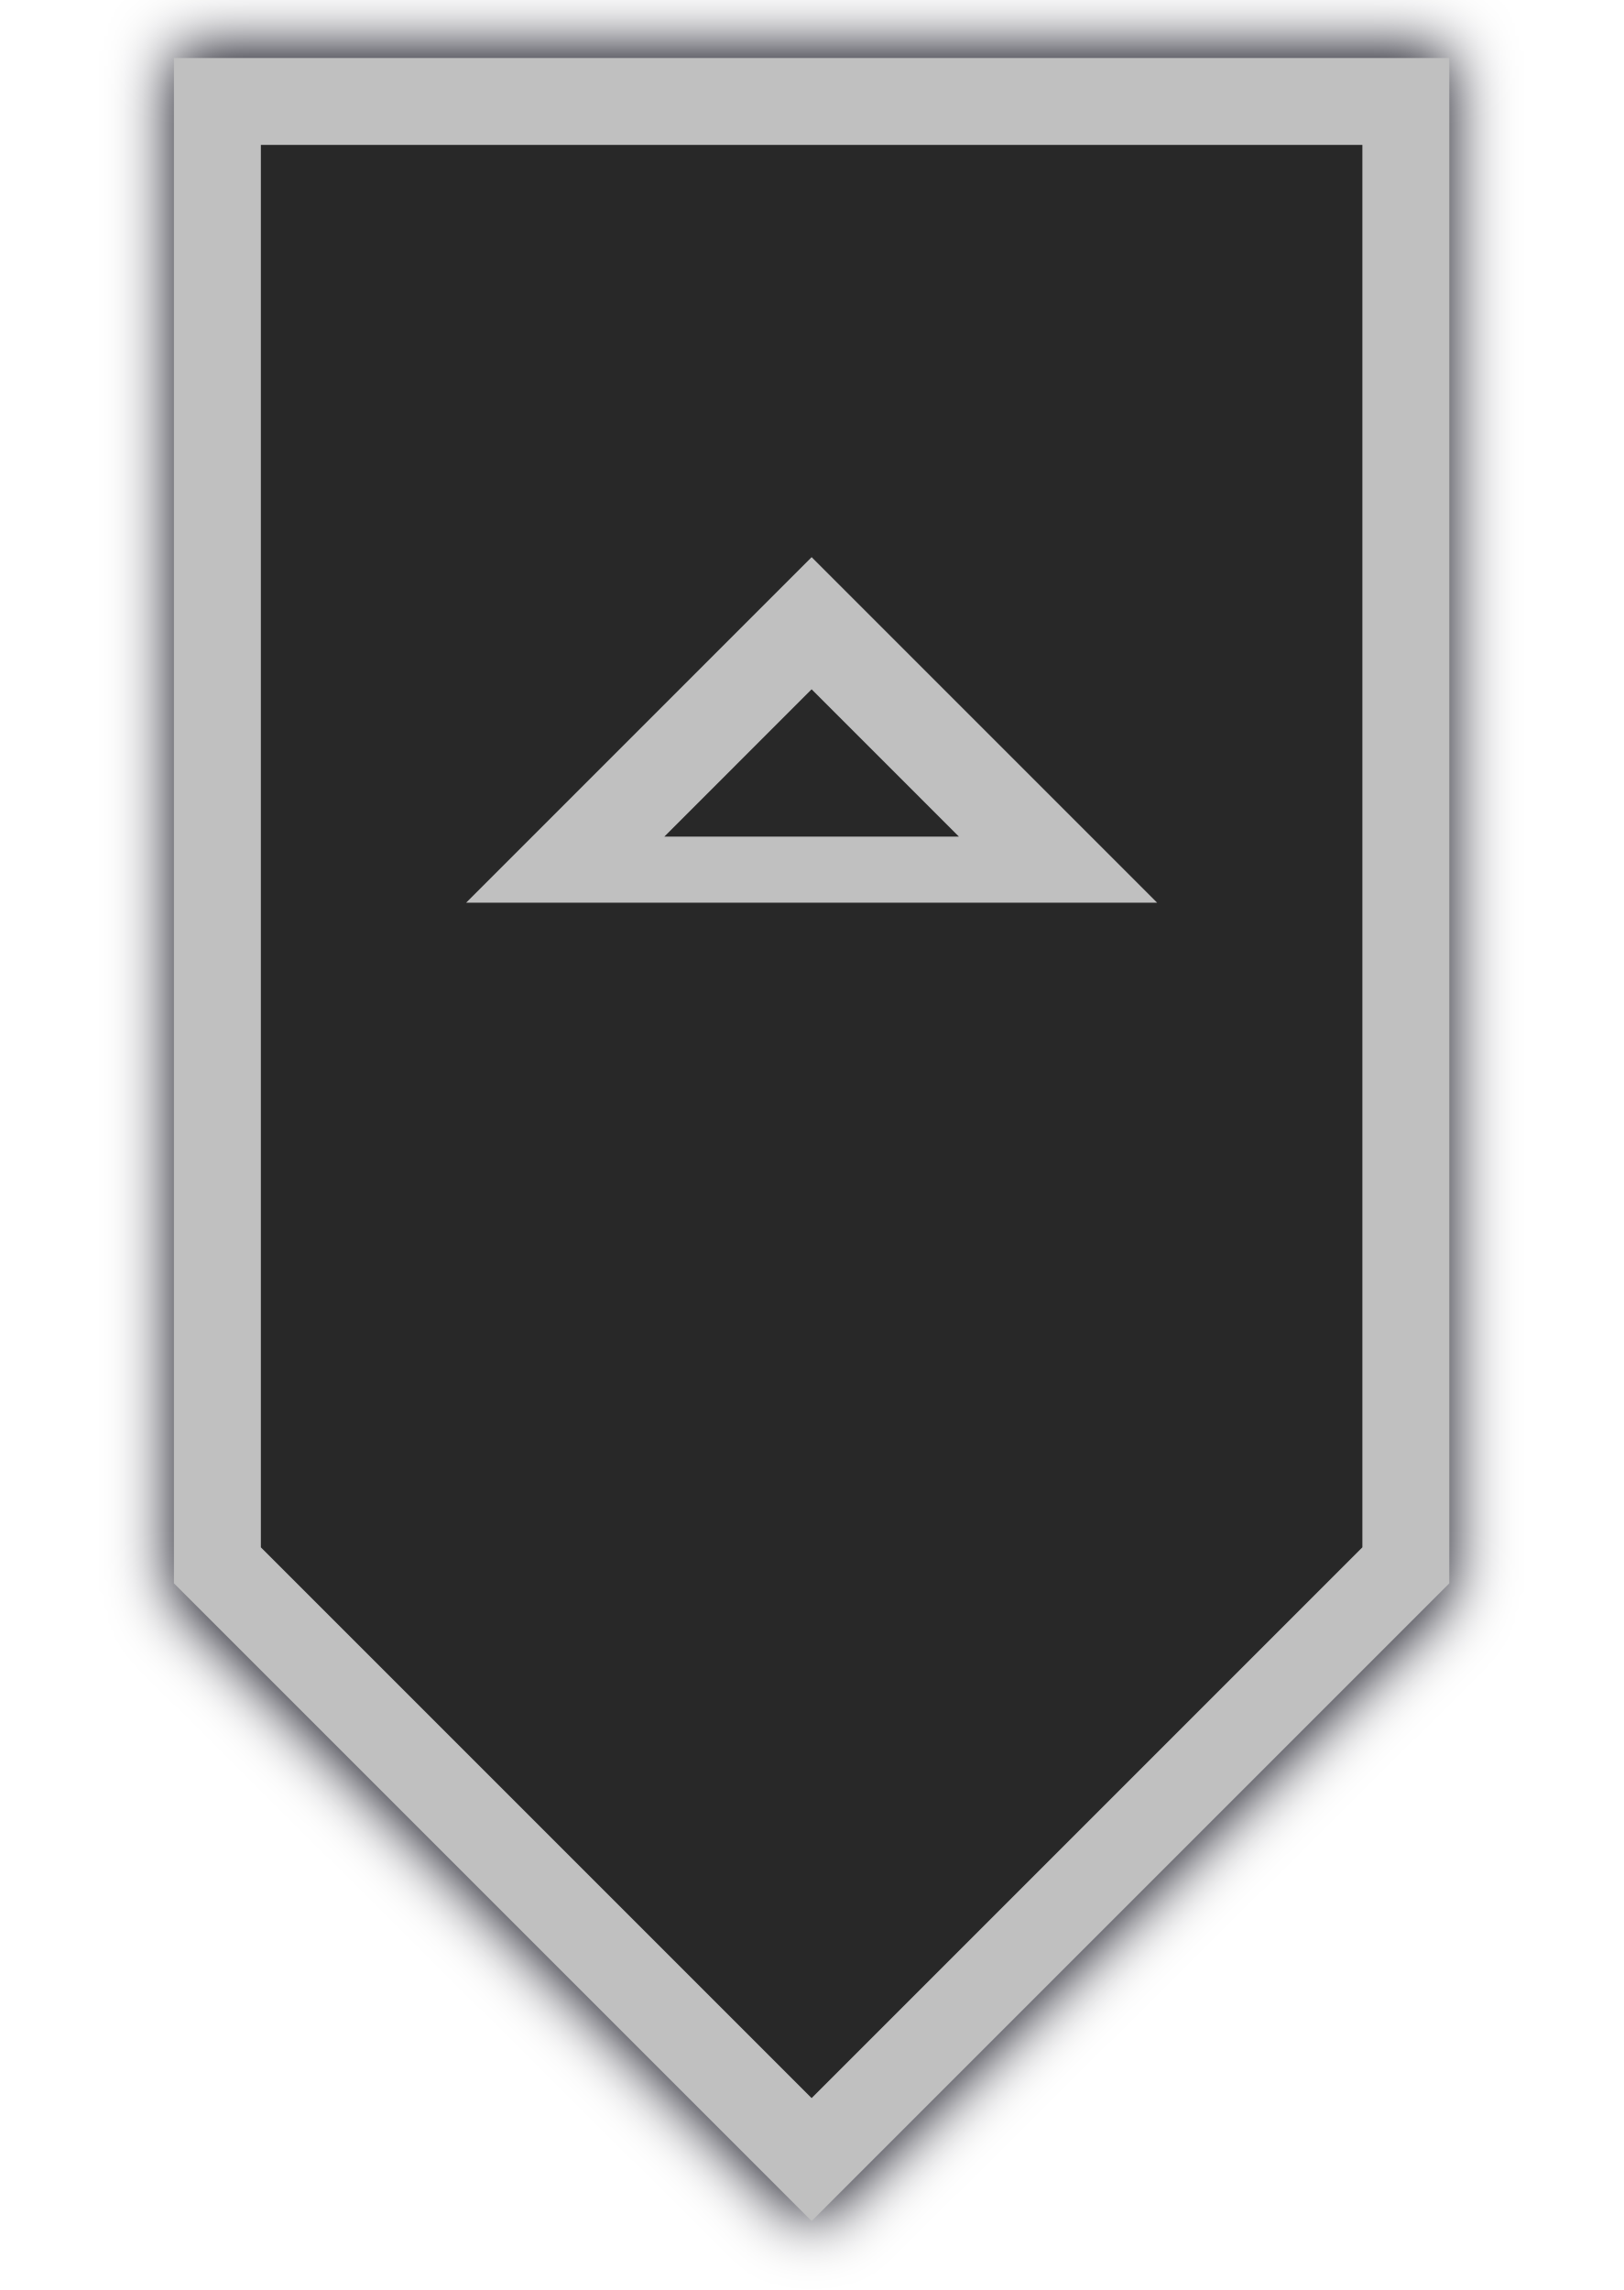
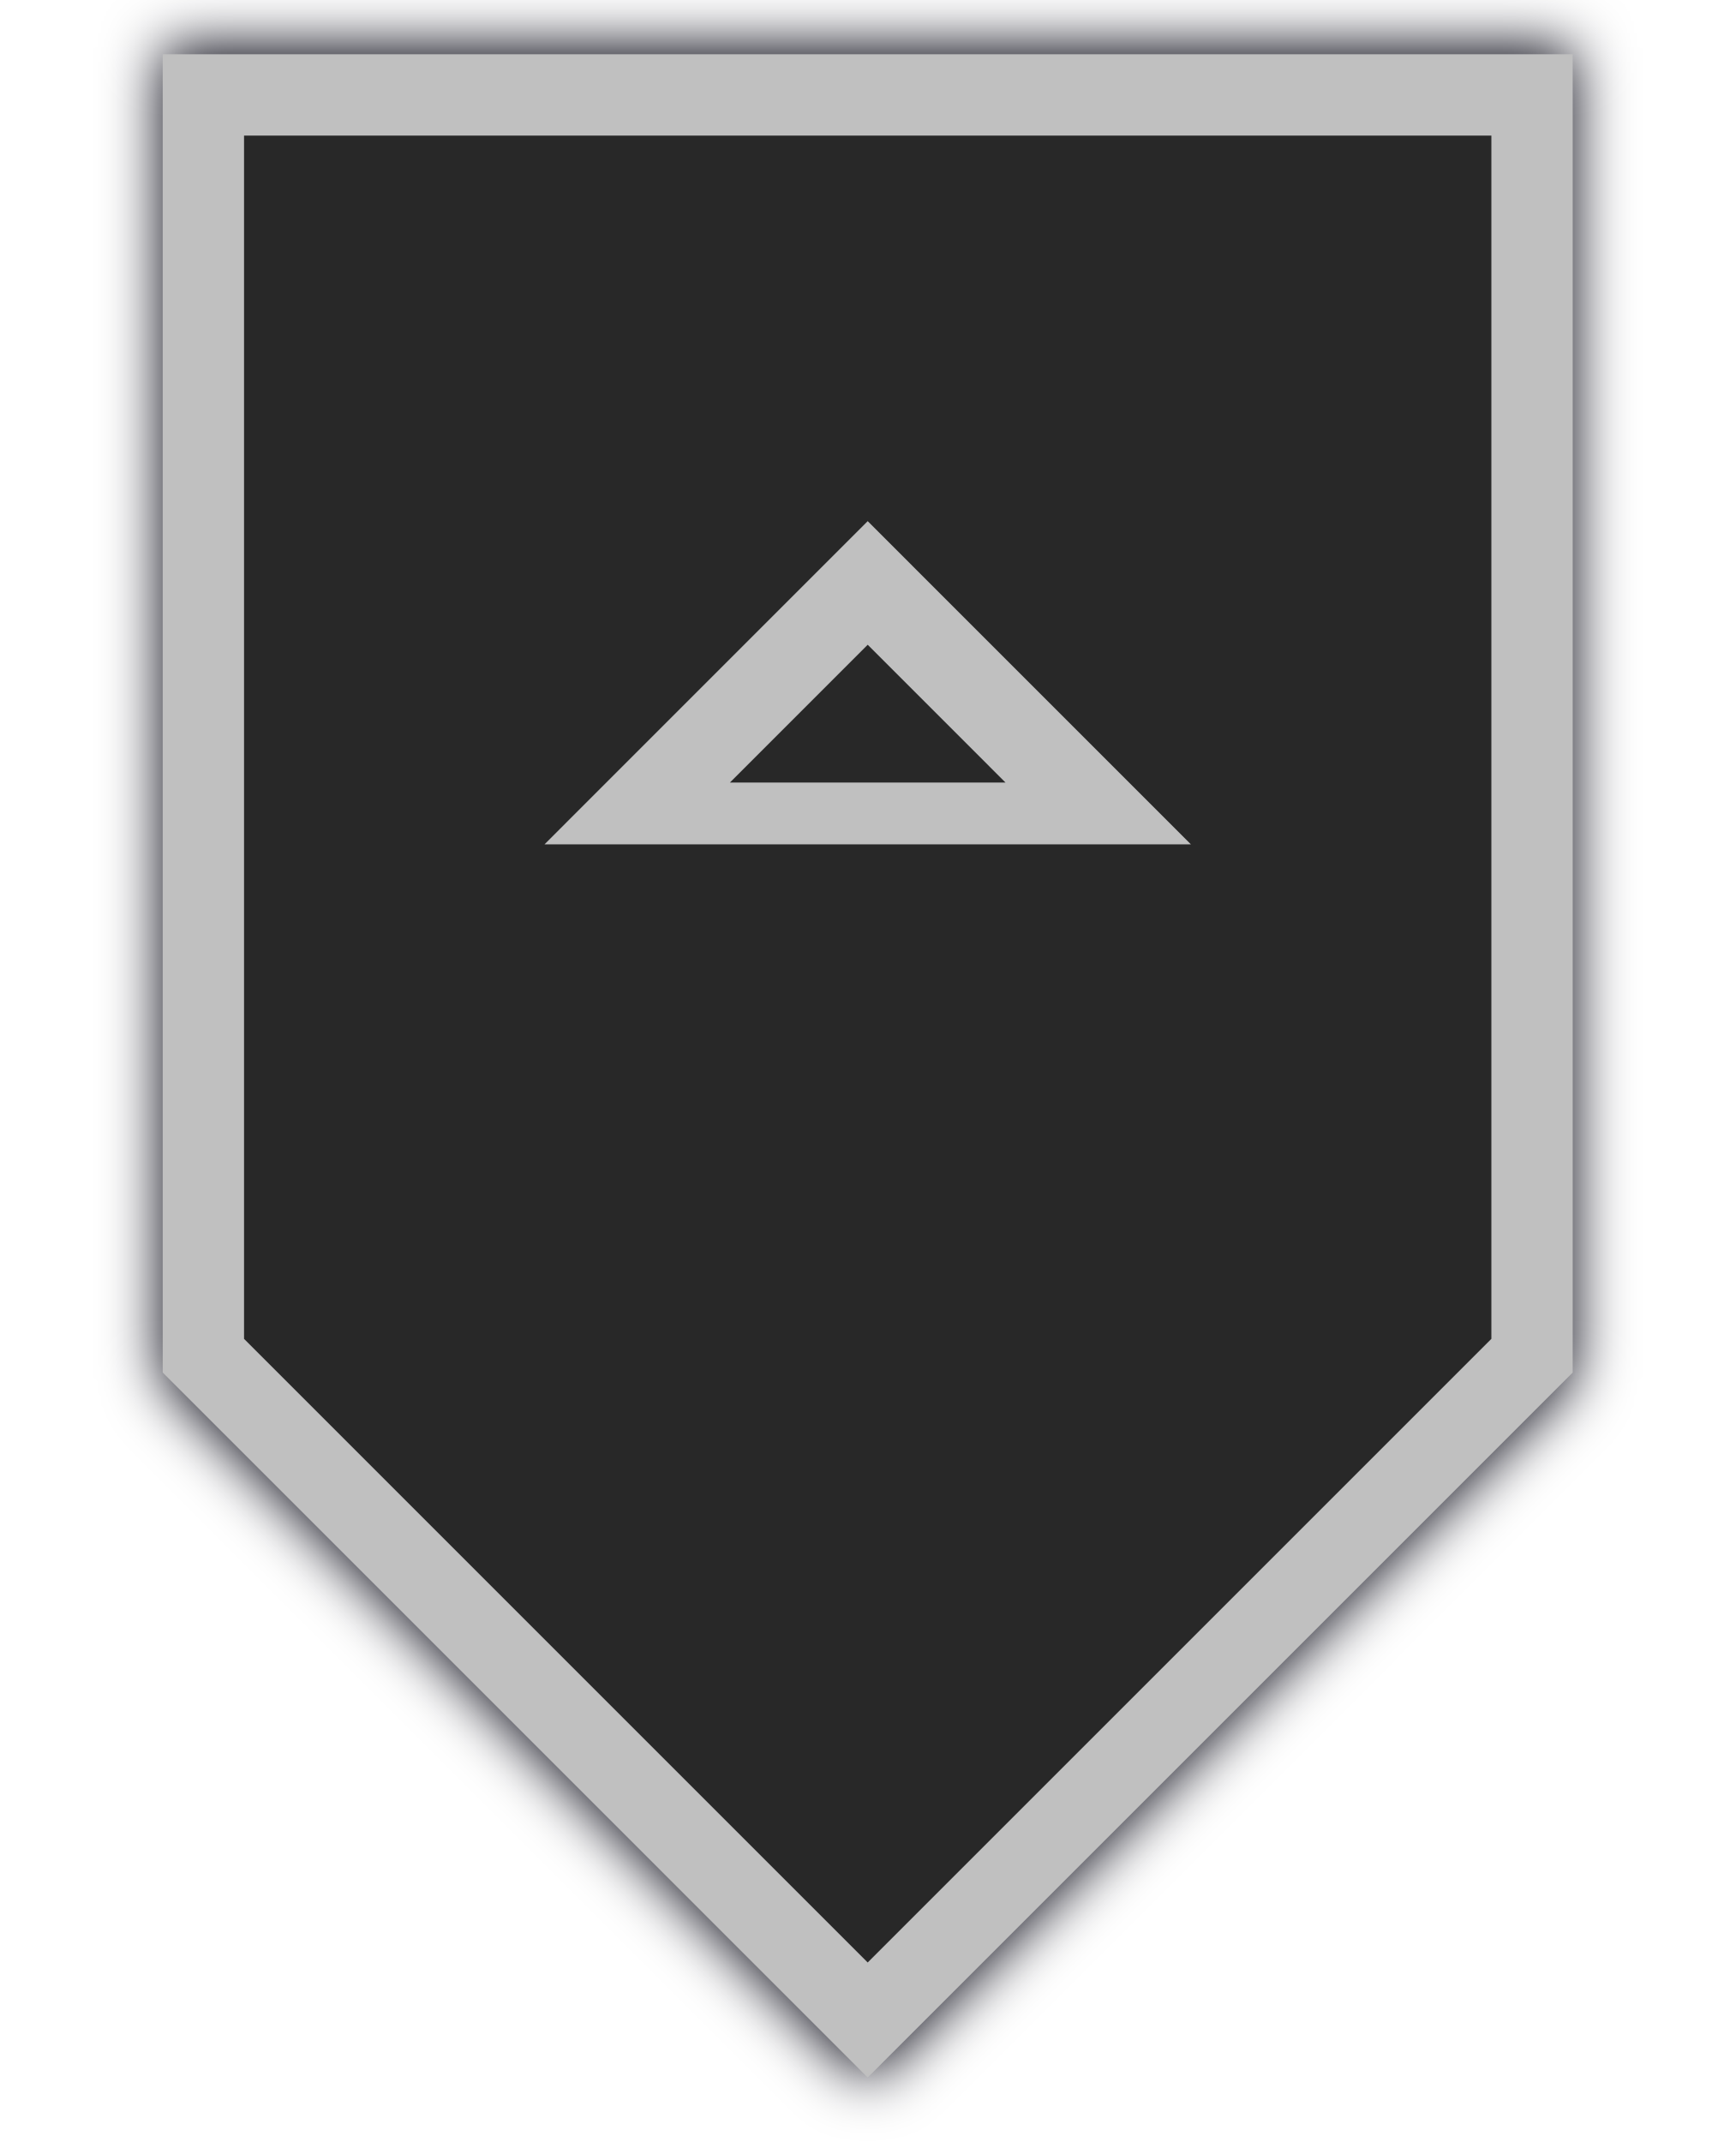
- <svg xmlns="http://www.w3.org/2000/svg" width="112" height="158" viewBox="0 0 29.633 41.804" version="1.1" id="svg4823">
+ <svg xmlns="http://www.w3.org/2000/svg" width="128" height="158" viewBox="0 0 33.867 41.804" version="1.1" id="svg4823">
  <defs id="defs4817">
    <filter style="color-interpolation-filters:sRGB" id="filter5422" x="-0.041" width="1.081" y="-0.058" height="1.117">
      <feGaussianBlur stdDeviation="0.579" id="feGaussianBlur5424" />
    </filter>
  </defs>
  <g id="layer1" transform="translate(0,-255.1958)">
-     <g id="g2622" transform="translate(2.11666)">
-       <path transform="matrix(0,-0.9922481,-0.9777778,0,290.6822,290.7761)" id="path5400-1" d="M 6.589,272.394 -5.073,284.3 6.589,296.206 H 34.925 v -23.812 z" style="opacity:1;vector-effect:none;fill:#00000d;fill-opacity:1;stroke:none;stroke-width:1.724;stroke-linecap:butt;stroke-linejoin:miter;stroke-miterlimit:4;stroke-dasharray:none;stroke-dashoffset:0;stroke-opacity:1;filter:url(#filter5422)" />
-       <path id="path5400" d="M 23.548,283.771 12.7,294.619 1.852,283.771 V 257.048 h 21.696 z" style="opacity:1;vector-effect:none;fill:#282828;fill-opacity:1;stroke:#c0c0c0;stroke-width:1.587;stroke-linecap:butt;stroke-linejoin:miter;stroke-miterlimit:4;stroke-dasharray:none;stroke-dashoffset:0;stroke-opacity:1" />
-       <path transform="matrix(0,-0.8067267,-1.397292,0,409.6582,288.4971)" d="m 21.601,287.31 0,-6.438 5.576,3.219 z" id="path5426" style="opacity:1;vector-effect:none;fill:none;fill-opacity:1;stroke:#c0c0c0;stroke-width:1.495;stroke-linecap:butt;stroke-linejoin:miter;stroke-miterlimit:4;stroke-dasharray:none;stroke-dashoffset:0;stroke-opacity:1" />
-     </g>
+     <path style="opacity:1;vector-effect:none;fill:#00000d;fill-opacity:1;stroke:none;stroke-width:1.724;stroke-linecap:butt;stroke-linejoin:miter;stroke-miterlimit:4;stroke-dasharray:none;stroke-dashoffset:0;stroke-opacity:1;filter:url(#filter5422)" d="M 8.793,268.064 -5.073,282.135 8.793,296.206 H 34.925 v -28.142 z" id="path5400-1" transform="matrix(0,-0.9922481,-0.9777778,0,292.7989,290.7761)" />
+     <path style="opacity:1;vector-effect:none;fill:#282828;fill-opacity:1;stroke:#c0c0c0;stroke-width:1.587;stroke-linecap:butt;stroke-linejoin:miter;stroke-miterlimit:4;stroke-dasharray:none;stroke-dashoffset:0;stroke-opacity:1" d="M 29.898,281.654 16.933,294.619 3.969,281.654 V 257.048 H 29.898 Z" id="path5400" />
+     <path style="opacity:1;vector-effect:none;fill:none;fill-opacity:1;stroke:#c0c0c0;stroke-width:1.495;stroke-linecap:butt;stroke-linejoin:miter;stroke-miterlimit:4;stroke-dasharray:none;stroke-dashoffset:0;stroke-opacity:1" id="path5426" d="m 21.601,287.31 0,-6.438 5.576,3.219 z" transform="matrix(0,-0.8067267,-1.397292,0,413.8915,288.4971)" />
  </g>
</svg>
